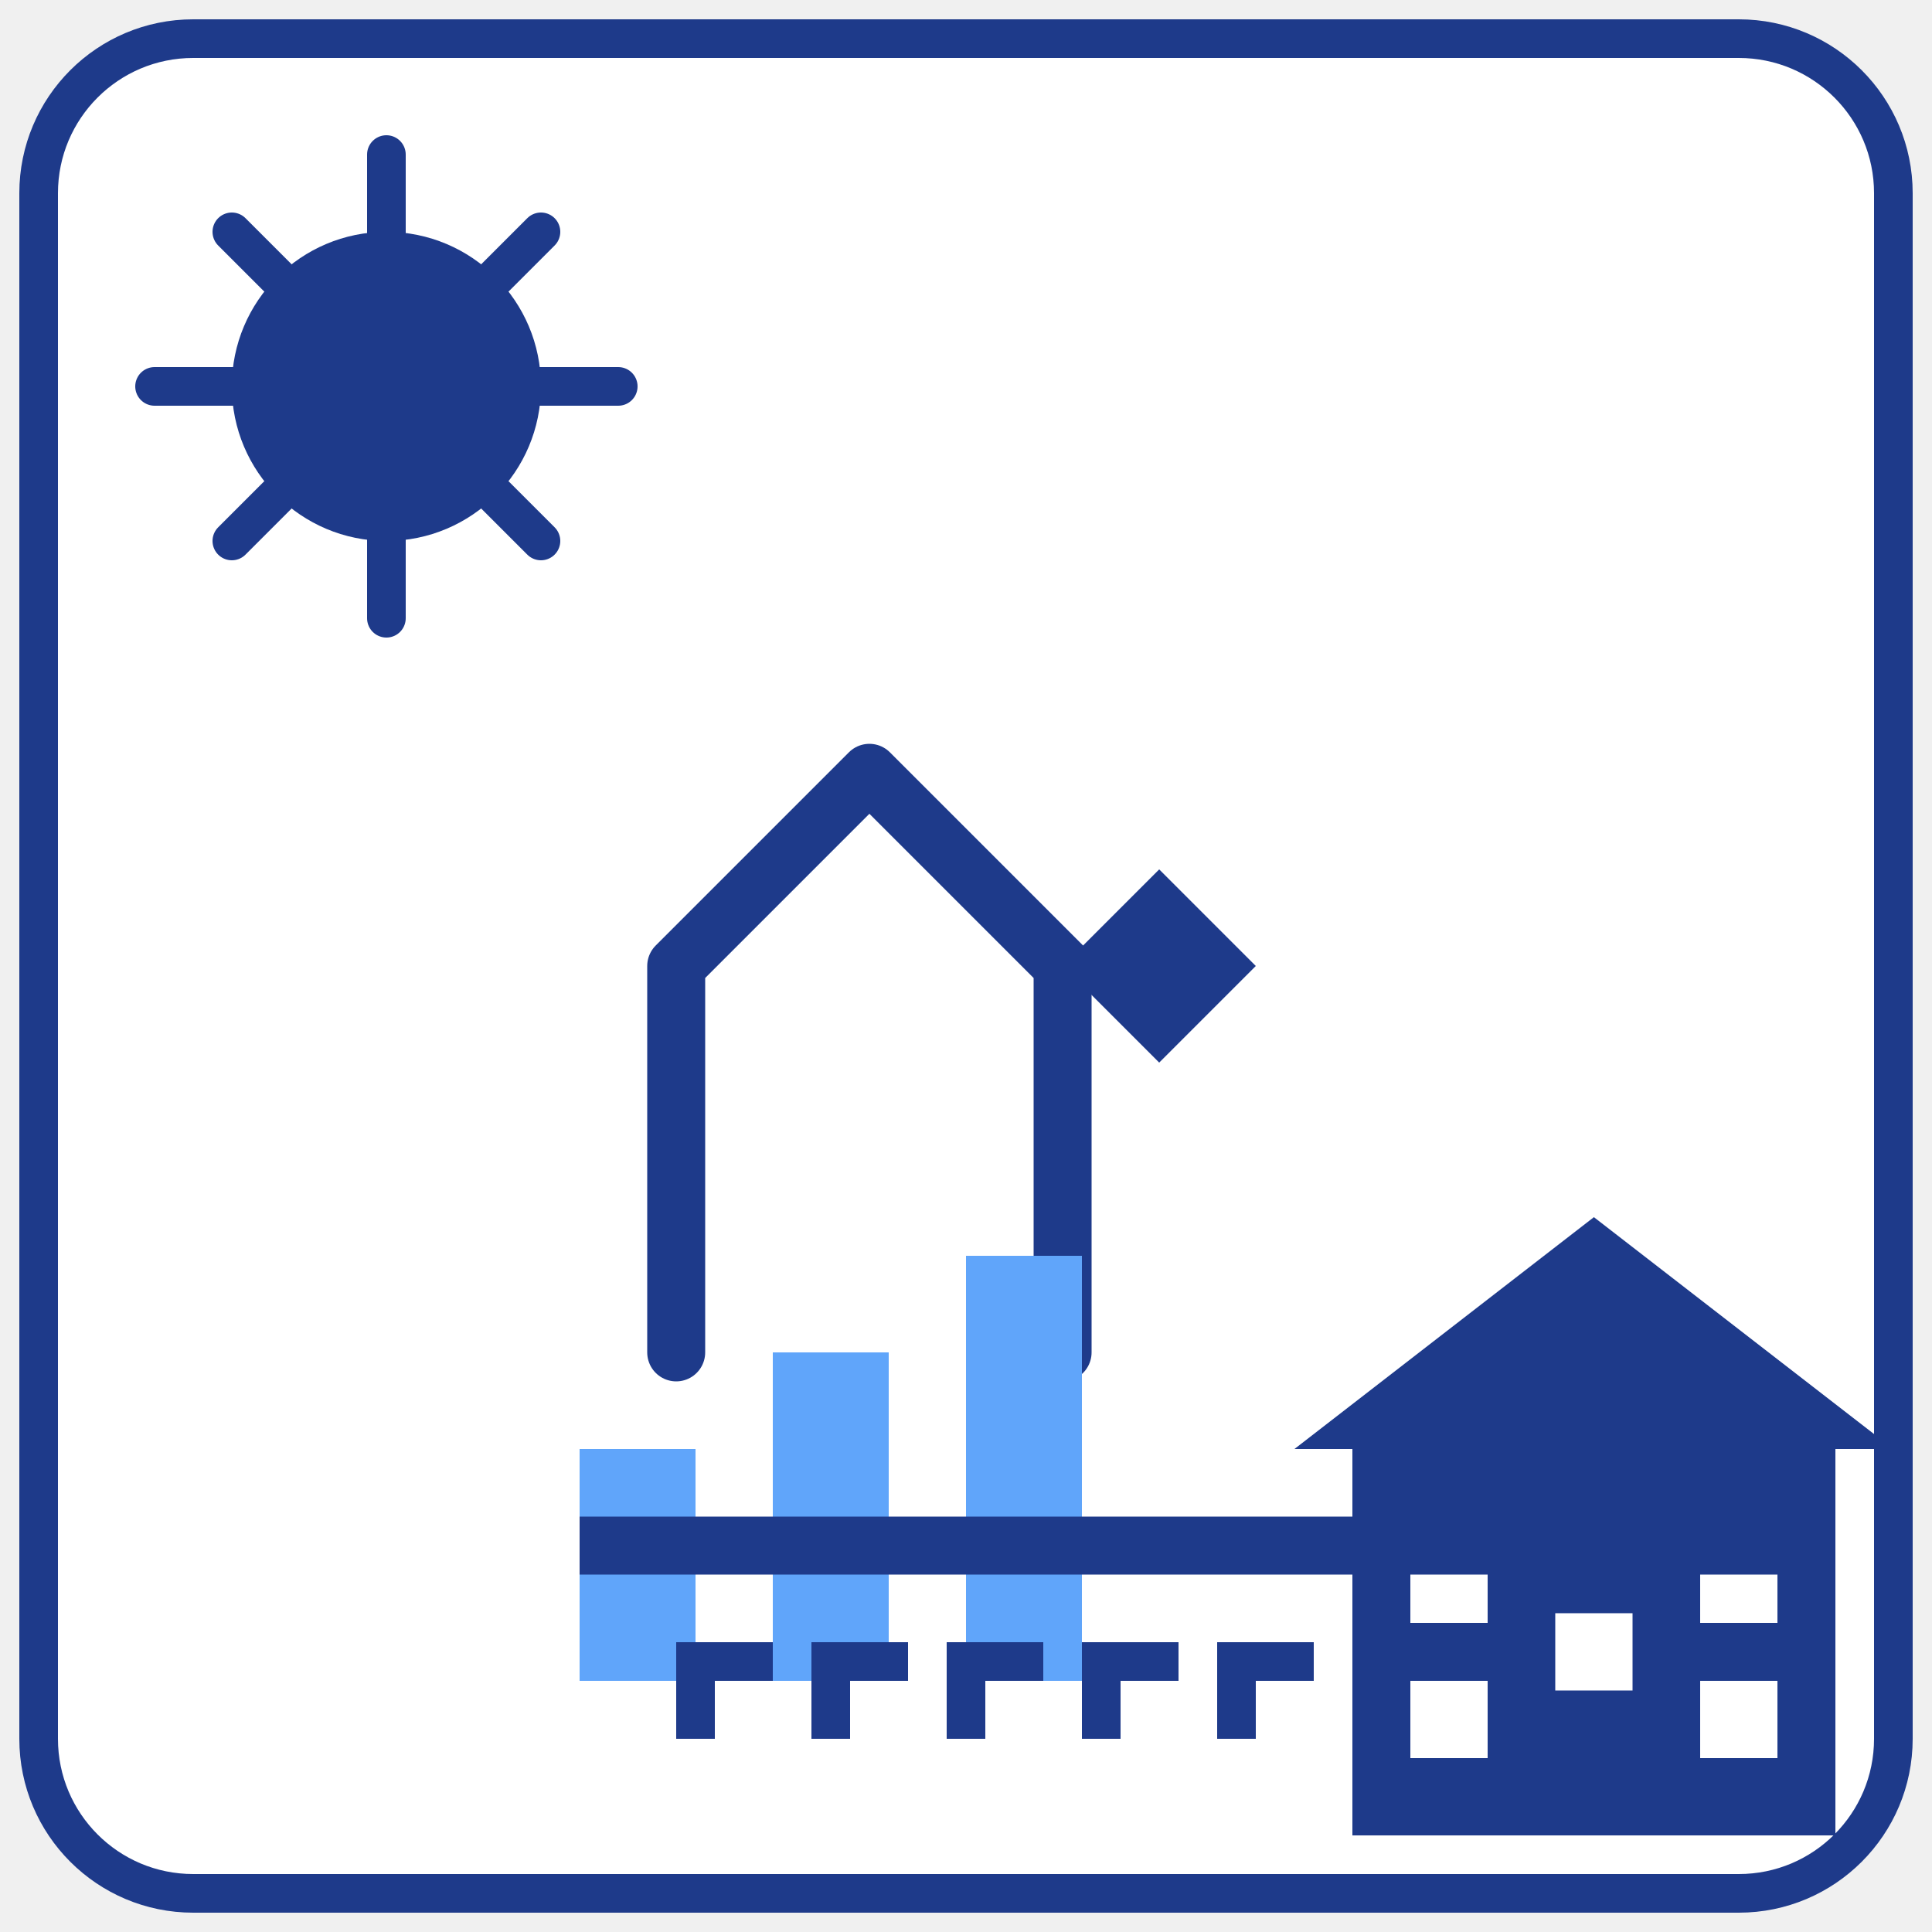
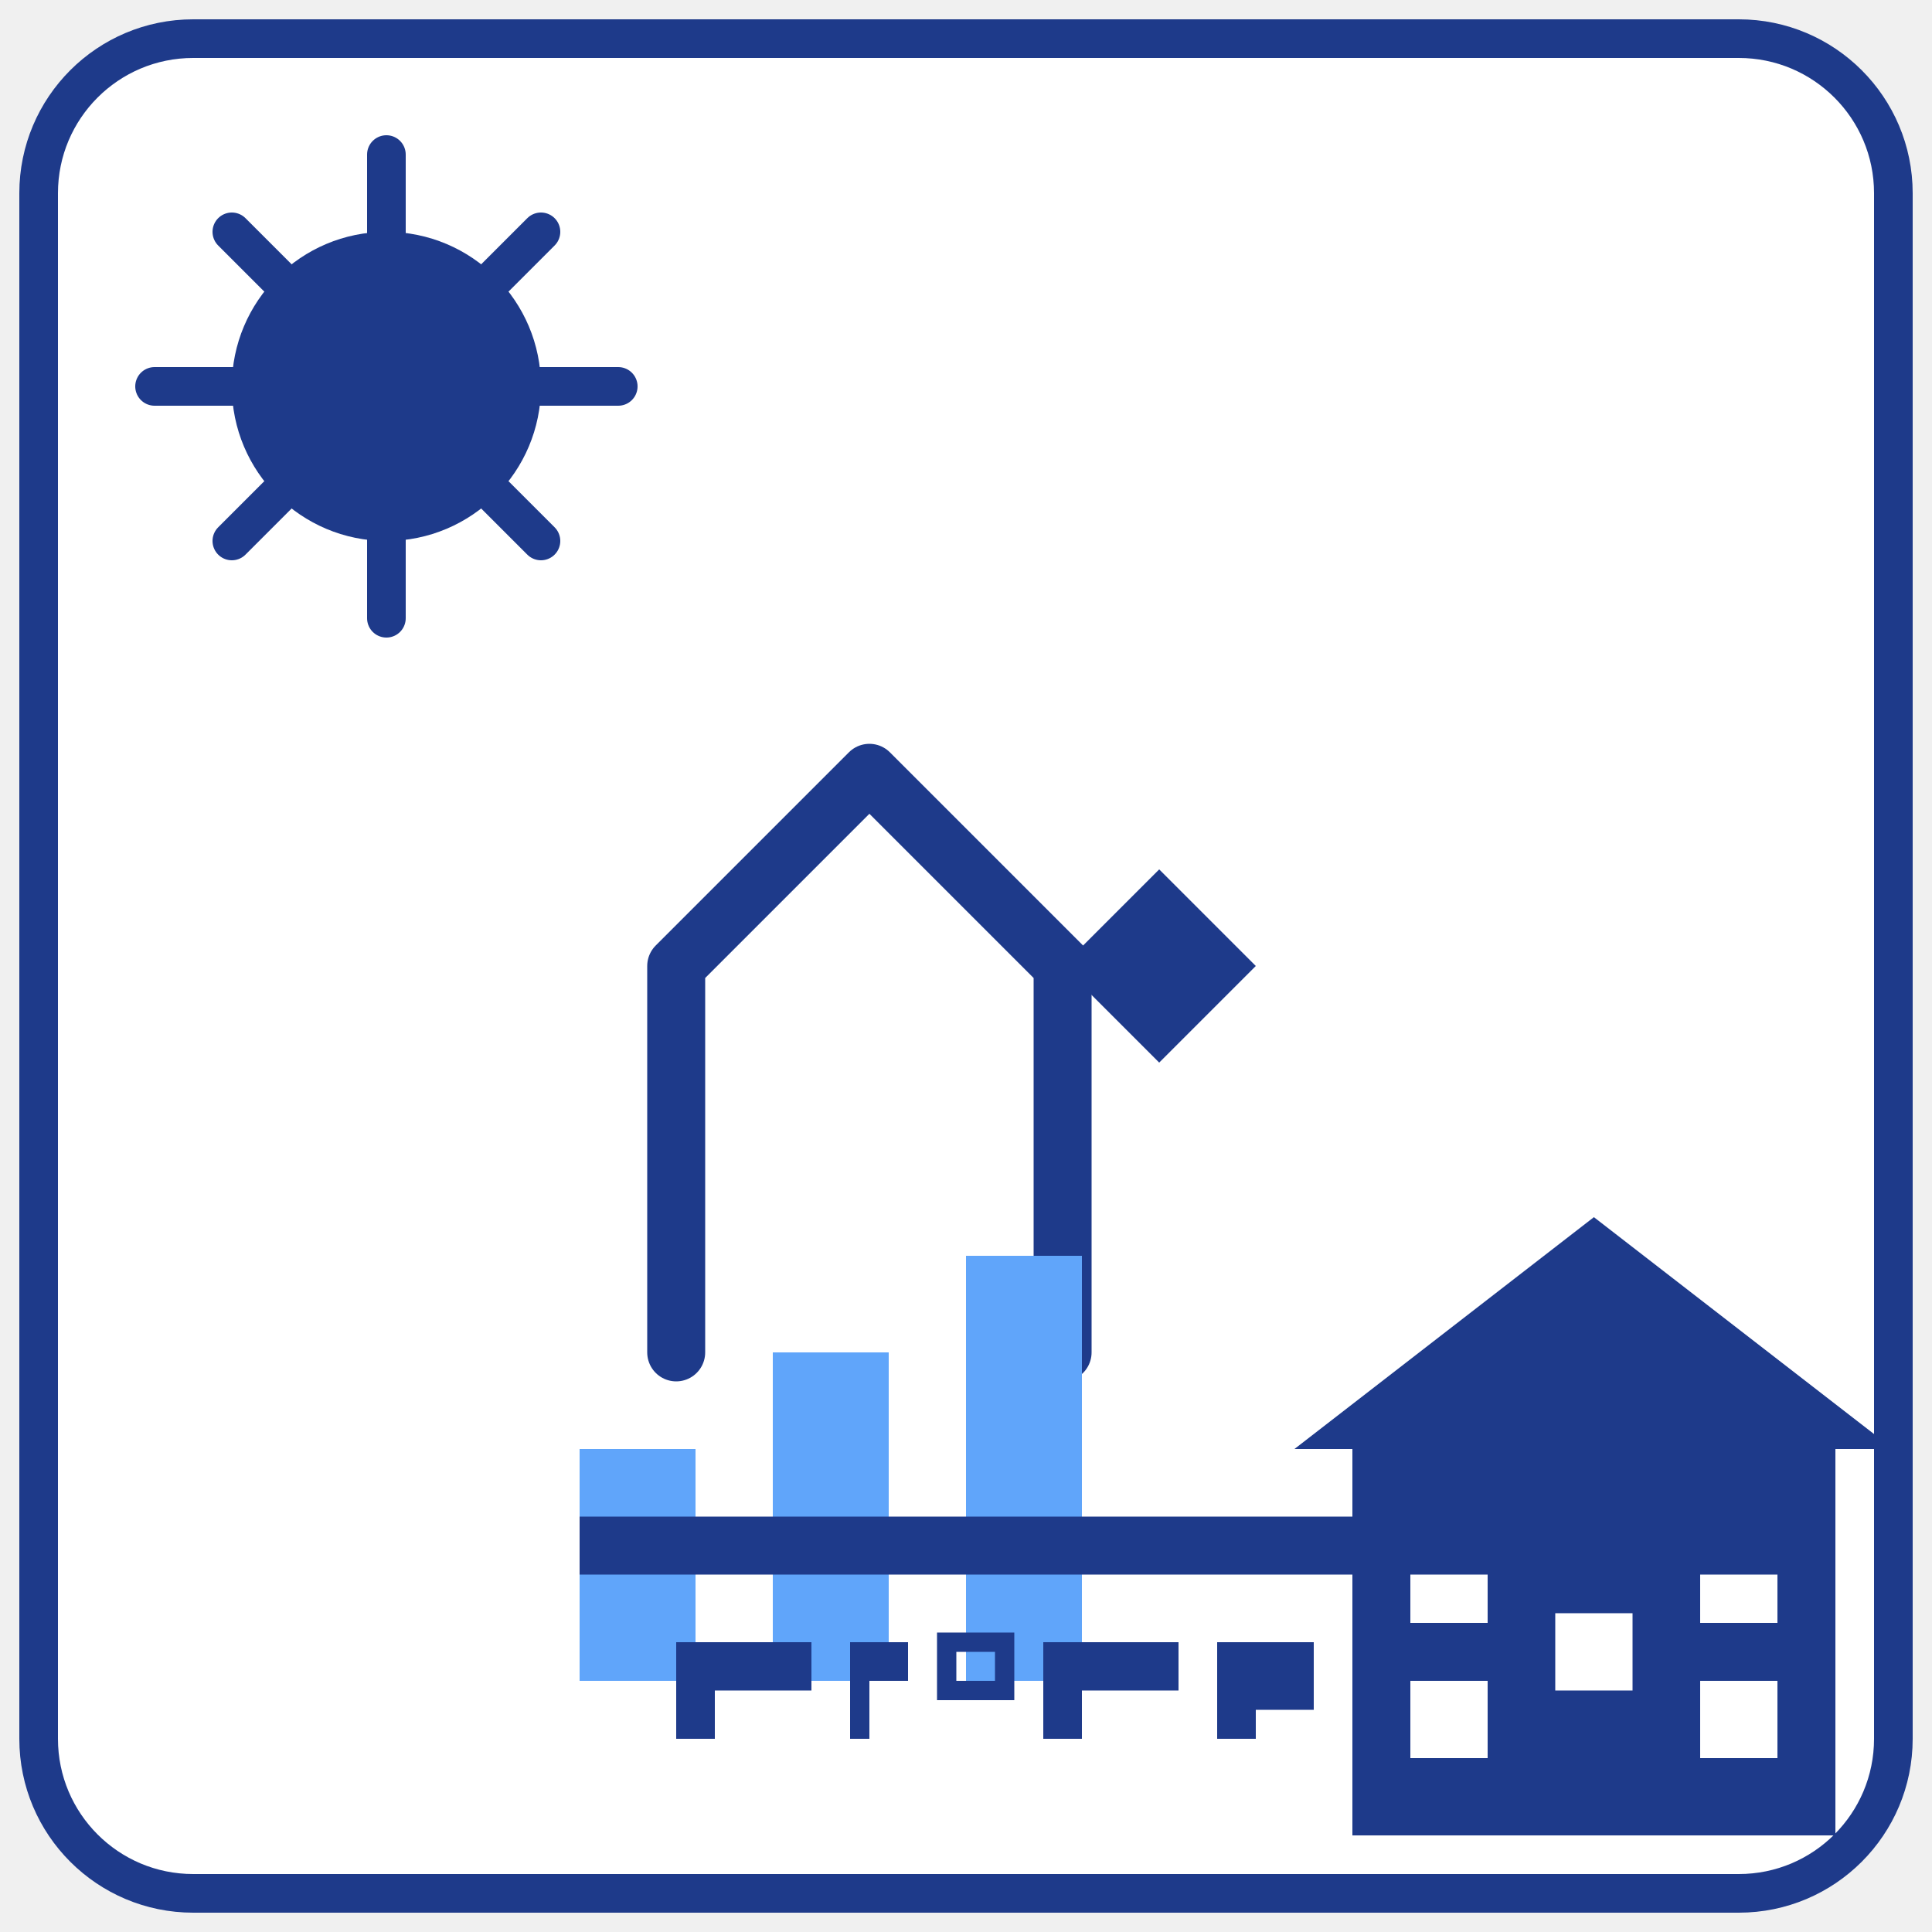
<svg xmlns="http://www.w3.org/2000/svg" viewBox="0 0 100 100" preserveAspectRatio="xMidYMid meet">
  <defs>
    <linearGradient id="logo-propfi-gradient" x1="0%" y1="0%" x2="100%" y2="100%">
      <stop offset="0%" style="stop-color:#1E3A8A;stop-opacity:1" />
      <stop offset="100%" style="stop-color:#3B82F6;stop-opacity:1" />
    </linearGradient>
  </defs>
  <rect x="2" y="2" width="96" height="96" rx="8" ry="8" fill="white" stroke="#1E3A8A" stroke-width="2" vector-effect="non-scaling-stroke" />
  <g id="logo-propfi-sun">
    <circle cx="20" cy="20" r="8" fill="#1E3A8A" />
    <g stroke="#1E3A8A" stroke-width="2" stroke-linecap="round" vector-effect="non-scaling-stroke">
      <line x1="20" y1="20" x2="20" y2="8" />
      <line x1="20" y1="20" x2="28" y2="12" />
      <line x1="20" y1="20" x2="28" y2="28" />
      <line x1="20" y1="20" x2="20" y2="32" />
      <line x1="20" y1="20" x2="12" y2="28" />
      <line x1="20" y1="20" x2="12" y2="12" />
      <line x1="20" y1="20" x2="8" y2="20" />
      <line x1="20" y1="20" x2="32" y2="20" />
    </g>
  </g>
  <g id="logo-propfi-chart" vector-effect="non-scaling-stroke">
    <path d="M 35 70 L 35 50 L 45 40 L 55 50 L 55 70" stroke="#1E3A8A" stroke-width="3" fill="none" stroke-linecap="round" stroke-linejoin="round" />
    <path d="M 55 50 L 60 45 L 65 50 L 60 55 Z" fill="#1E3A8A" />
    <rect x="30" y="75" width="6" height="12" fill="#60A5FA" />
    <rect x="40" y="70" width="6" height="17" fill="#60A5FA" />
    <rect x="50" y="65" width="6" height="22" fill="#60A5FA" />
  </g>
  <g id="logo-propfi-building" transform="translate(70, 55)">
    <rect x="0" y="20" width="25" height="20" fill="#1E3A8A" />
    <path d="M-3 20 L12.5 8 L28 20 Z" fill="#1E3A8A" />
    <rect x="3" y="25" width="4" height="4" fill="white" />
    <rect x="18" y="25" width="4" height="4" fill="white" />
    <rect x="3" y="32" width="4" height="4" fill="white" />
    <rect x="18" y="32" width="4" height="4" fill="white" />
    <rect x="10.5" y="28.5" width="4" height="4" fill="white" />
  </g>
  <line x1="30" y1="80" x2="95" y2="80" stroke="#1E3A8A" stroke-width="3" vector-effect="non-scaling-stroke" />
  <g id="logo-propfi-text">
-     <path d="M 35 90 L 35 85 L 40 85 L 40 87 L 37 87 L 37 90 Z" fill="#1E3A8A" />
-     <path d="M 42 90 L 42 85 L 47 85 L 47 87 L 44 87 L 44 90 Z" fill="#1E3A8A" />
-     <path d="M 49 90 L 49 85 L 54 85 L 54 87 L 51 87 L 51 90 Z" fill="#1E3A8A" />
-     <path d="M 56 90 L 56 85 L 61 85 L 61 87 L 58 87 L 58 90 Z" fill="#1E3A8A" />
+     <path d="M 35 90 L 35 85 L 40 85 L 40 87.5 L 37 87.5 L 37 90 Z" fill="#1E3A8A" />
+     <path d="M 40 85 L 42 85 L 42 87.5 L 40 87.5 Z" fill="#1E3A8A" />
+     <path d="M 44 90 L 44 85 L 47 85 L 47 87 L 45 87 L 45 90 Z" fill="#1E3A8A" />
+     <path d="M 49 87.5 L 49 85 L 52 85 L 52 87.5 L 49 87.5 Z" fill="none" stroke="#1E3A8A" stroke-width="1" />
+     <path d="M 54 90 L 54 85 L 59 85 L 59 87.5 L 56 87.5 L 56 90 Z" fill="#1E3A8A" />
+     <path d="M 59 85 L 61 85 L 61 87.5 L 59 87.5 Z" fill="#1E3A8A" />
    <path d="M 63 90 L 63 85 L 68 85 L 68 87 L 65 87 L 65 90 Z" fill="#1E3A8A" />
+     <path d="M 65 87 L 68 87 L 68 88.5 L 65 88.5 Z" fill="#1E3A8A" />
+     <path d="M 70 90 L 70 85 L 72 85 L 72 90 Z" fill="#1E3A8A" />
+     <path d="M 70 84 L 70 83 L 72 83 L 72 84 Z" fill="#1E3A8A" />
  </g>
</svg>
